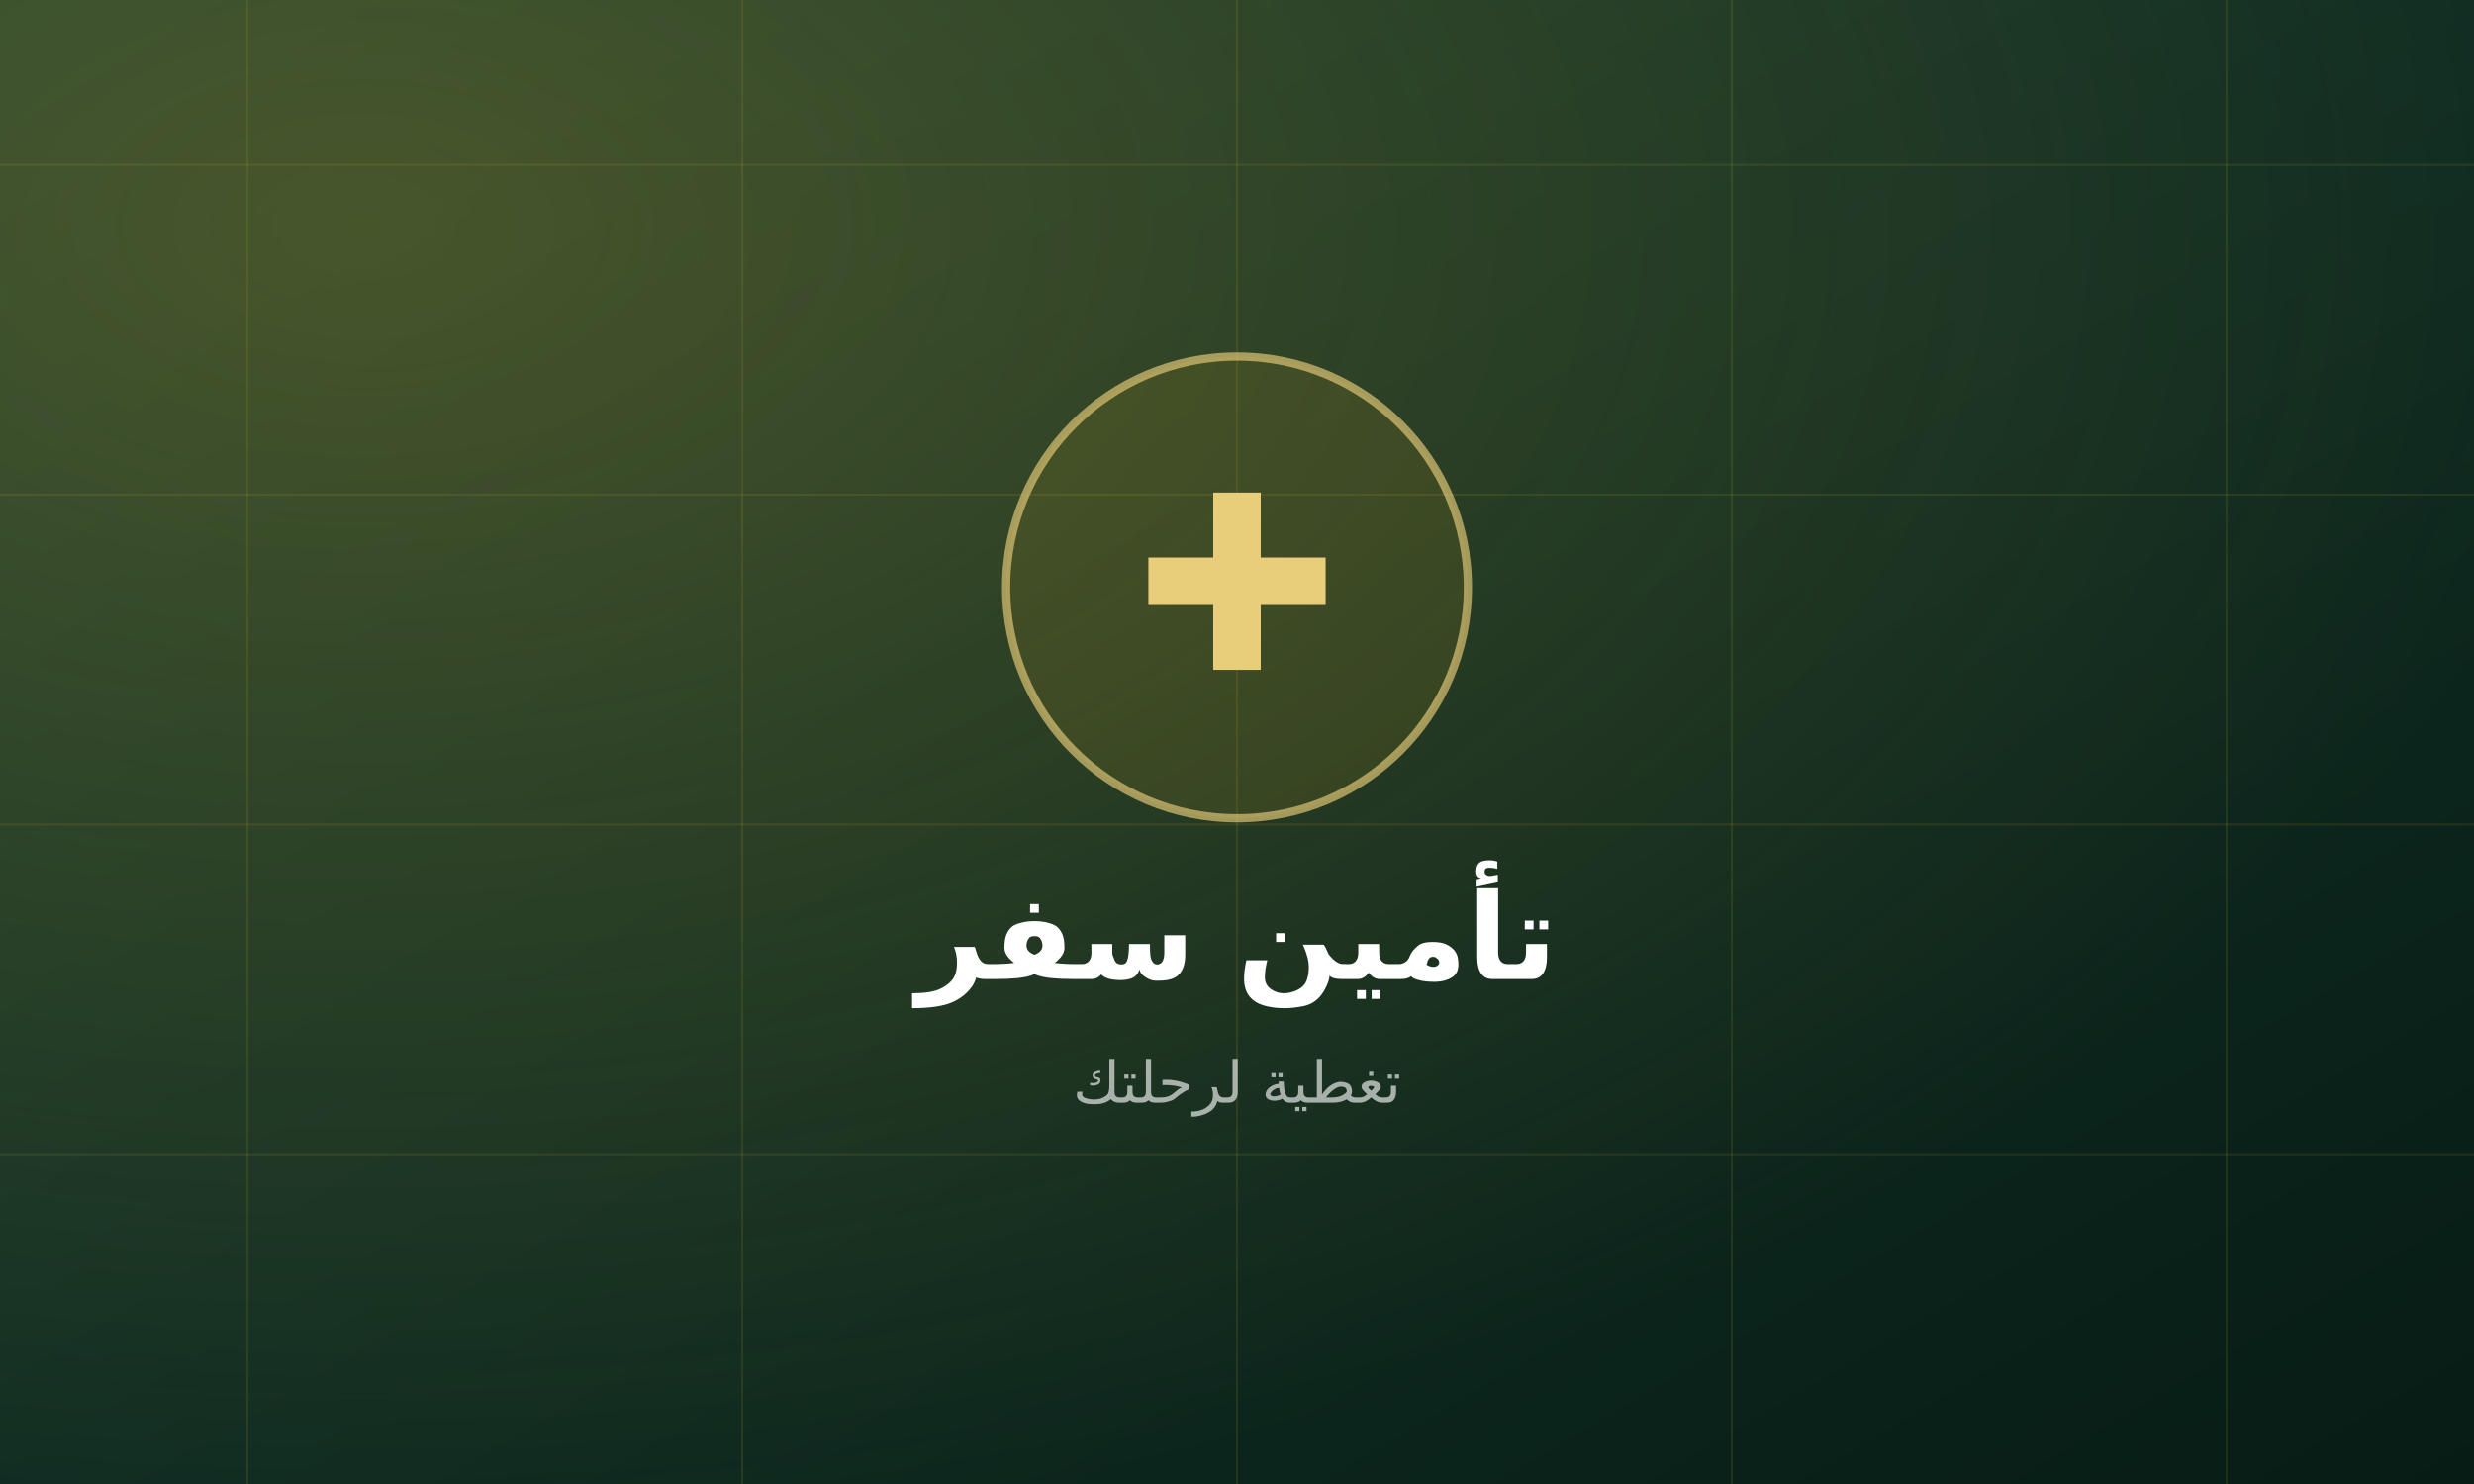
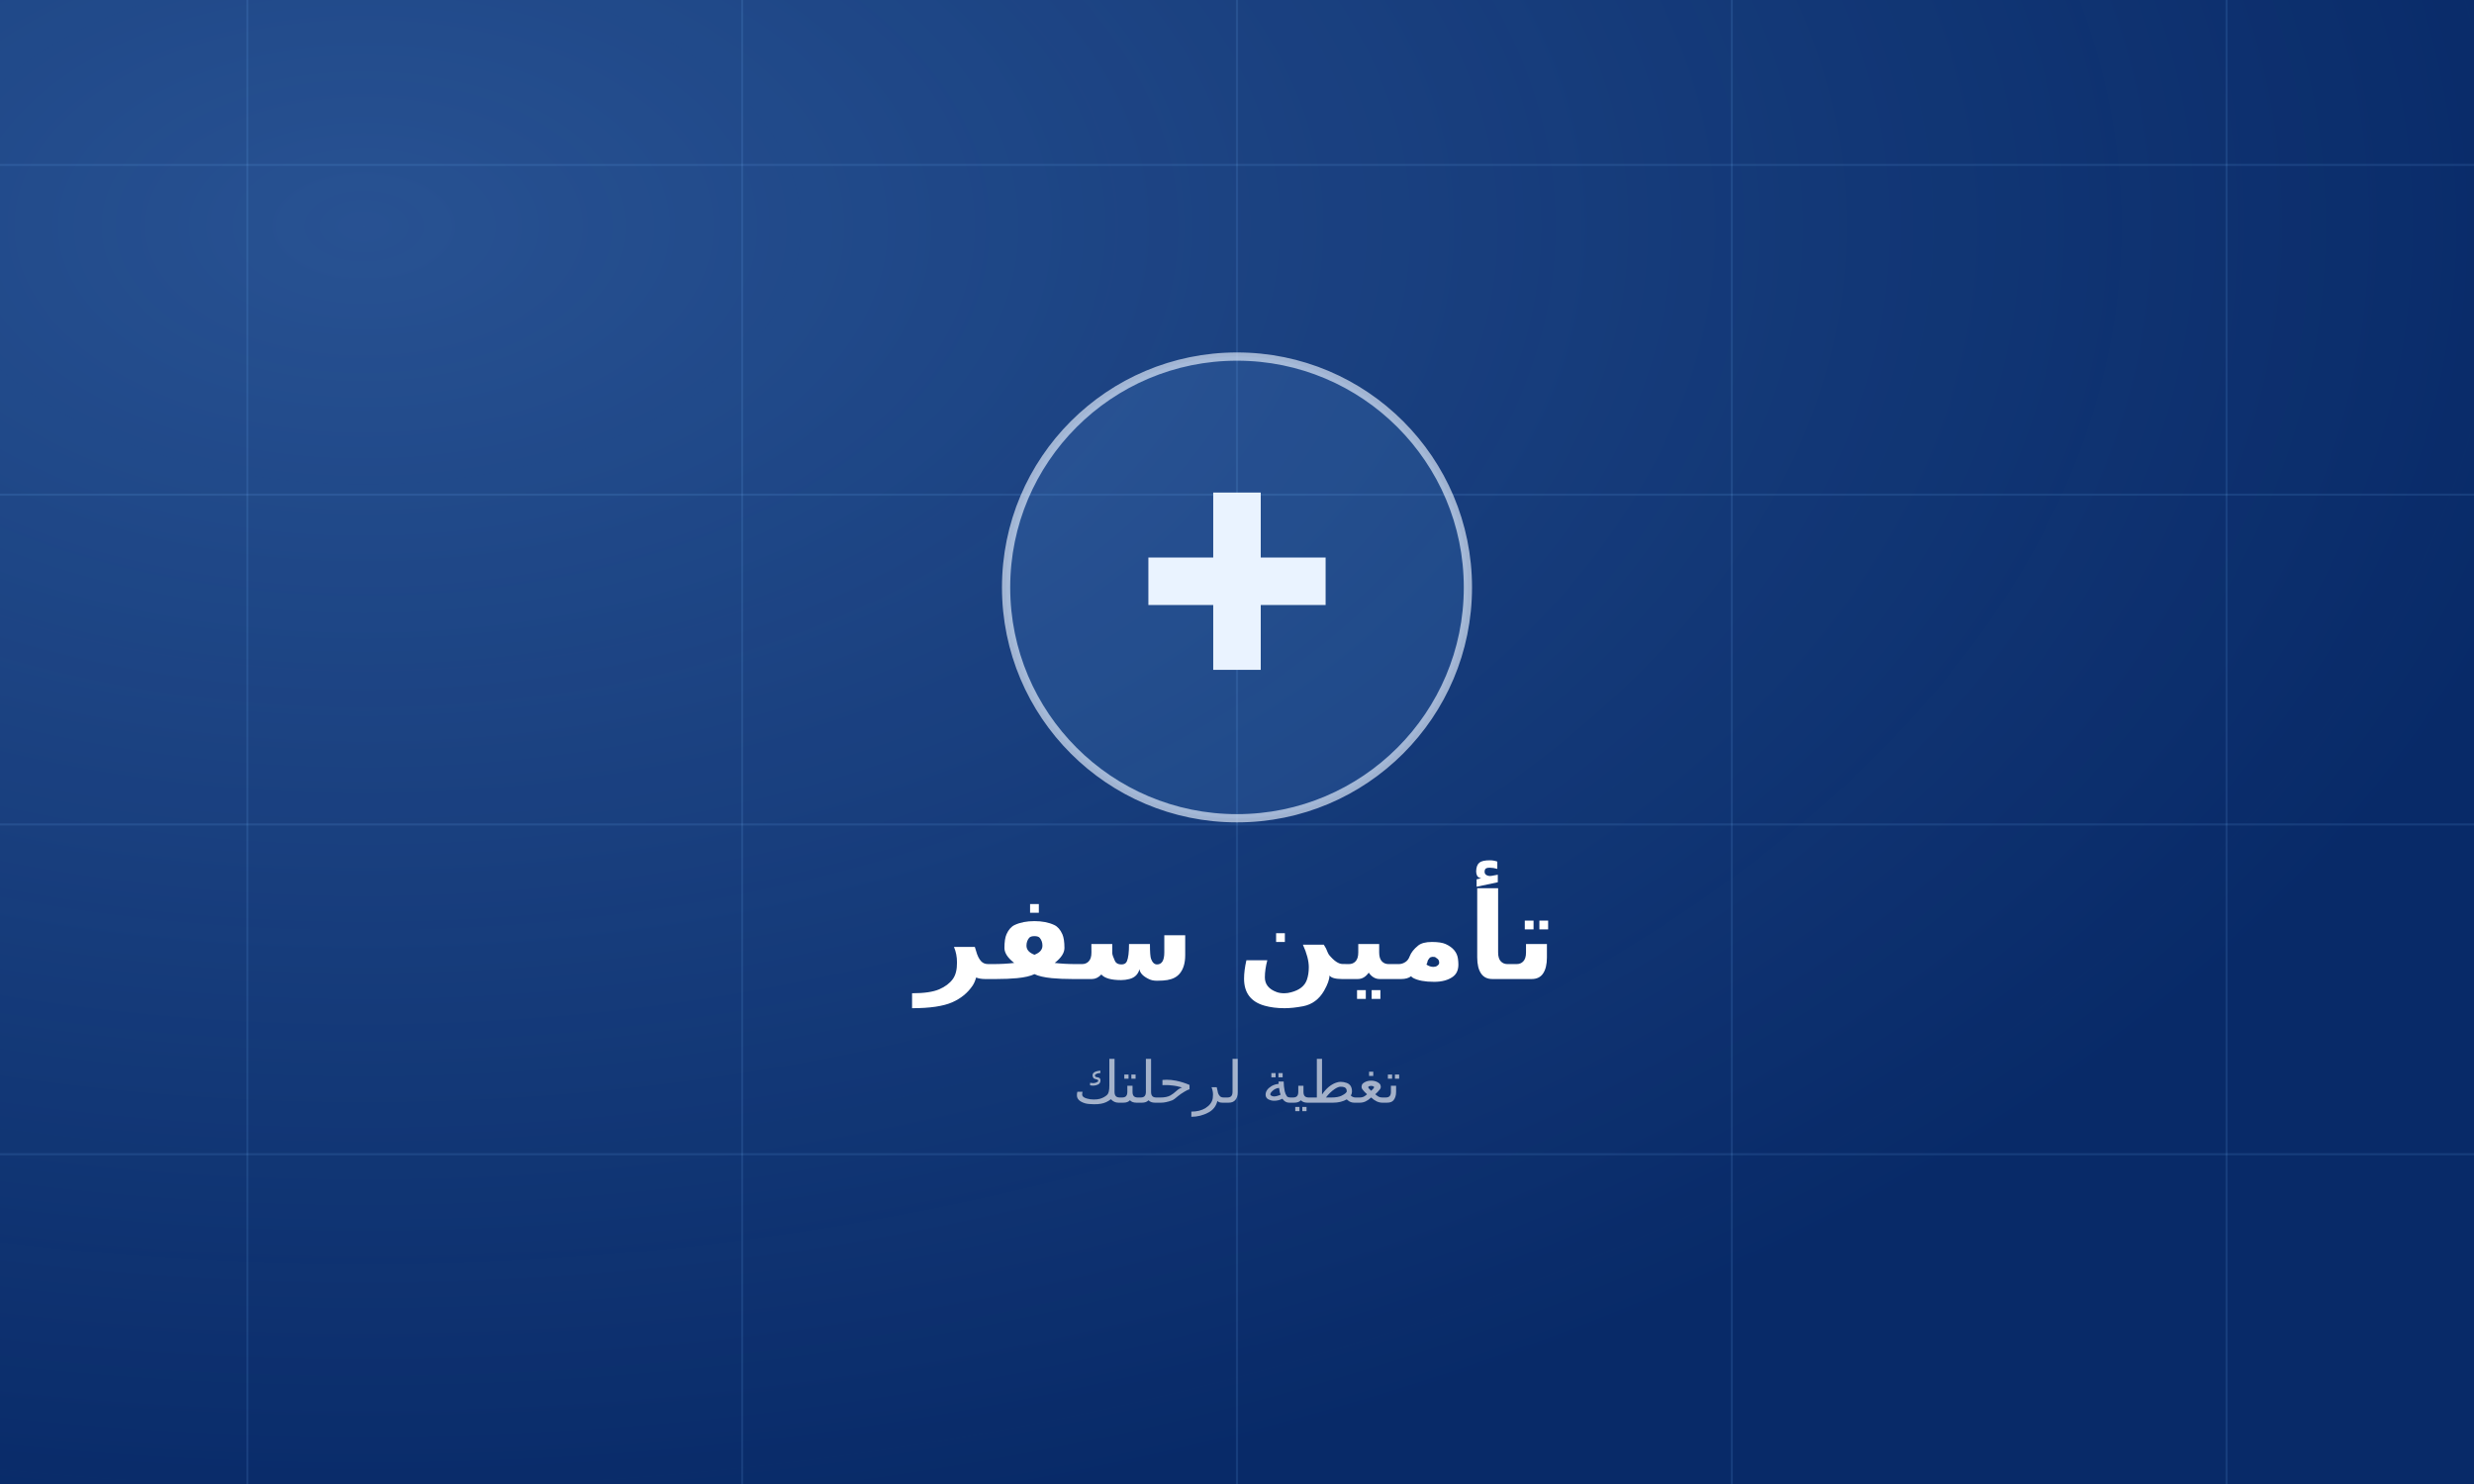
<svg xmlns="http://www.w3.org/2000/svg" viewBox="0 0 1200 720" role="img" aria-labelledby="t d">
  <defs>
    <linearGradient id="g" x1="0" y1="0" x2="1" y2="1">
-       <stop stop-color="#173d31" />
-       <stop offset="1" stop-color="#071c15" />
+       <stop stop-color="#082a68" />
+       <stop offset="1" stop-color="#082a68" />
    </linearGradient>
    <radialGradient id="r" cx=".15" cy=".15" r=".9">
-       <stop stop-color="#c9a227" stop-opacity=".28" />
-       <stop offset="1" stop-color="#c9a227" stop-opacity="0" />
+       <stop stop-color="#79b8ff" stop-opacity=".28" />
+       <stop offset="1" stop-color="#79b8ff" stop-opacity="0" />
    </radialGradient>
  </defs>
  <rect width="1200" height="720" fill="url(#g)" />
  <rect width="1200" height="720" fill="url(#r)" />
-   <g fill="none" stroke="#c9a227" stroke-opacity=".13">
+   <g fill="none" stroke="#79b8ff" stroke-opacity=".13">
    <path d="M0 80h1200M0 240h1200M0 400h1200M0 560h1200" />
    <path d="M120 0v720M360 0v720M600 0v720M840 0v720M1080 0v720" />
  </g>
-   <circle cx="600" cy="285" r="112" fill="#c9a227" fill-opacity=".12" stroke="#e8cd7a" stroke-opacity=".65" stroke-width="4" />
-   <text x="600" y="325" text-anchor="middle" fill="#e8cd7a" font-family="Arial,Tahoma,sans-serif" font-size="118">✚</text>
+   <circle cx="600" cy="285" r="112" fill="#79b8ff" fill-opacity=".12" stroke="#eaf3ff" stroke-opacity=".65" stroke-width="4" />
+   <text x="600" y="325" text-anchor="middle" fill="#eaf3ff" font-family="Arial,Tahoma,sans-serif" font-size="118">✚</text>
  <text x="600" y="475" text-anchor="middle" fill="#fff" font-family="Tahoma,Arial,sans-serif" font-size="58" font-weight="700">تأمين سفر</text>
  <text x="600" y="535" text-anchor="middle" fill="#fff" fill-opacity=".62" font-family="Tahoma,Arial,sans-serif" font-size="28">تغطية لرحلتك</text>
</svg>
